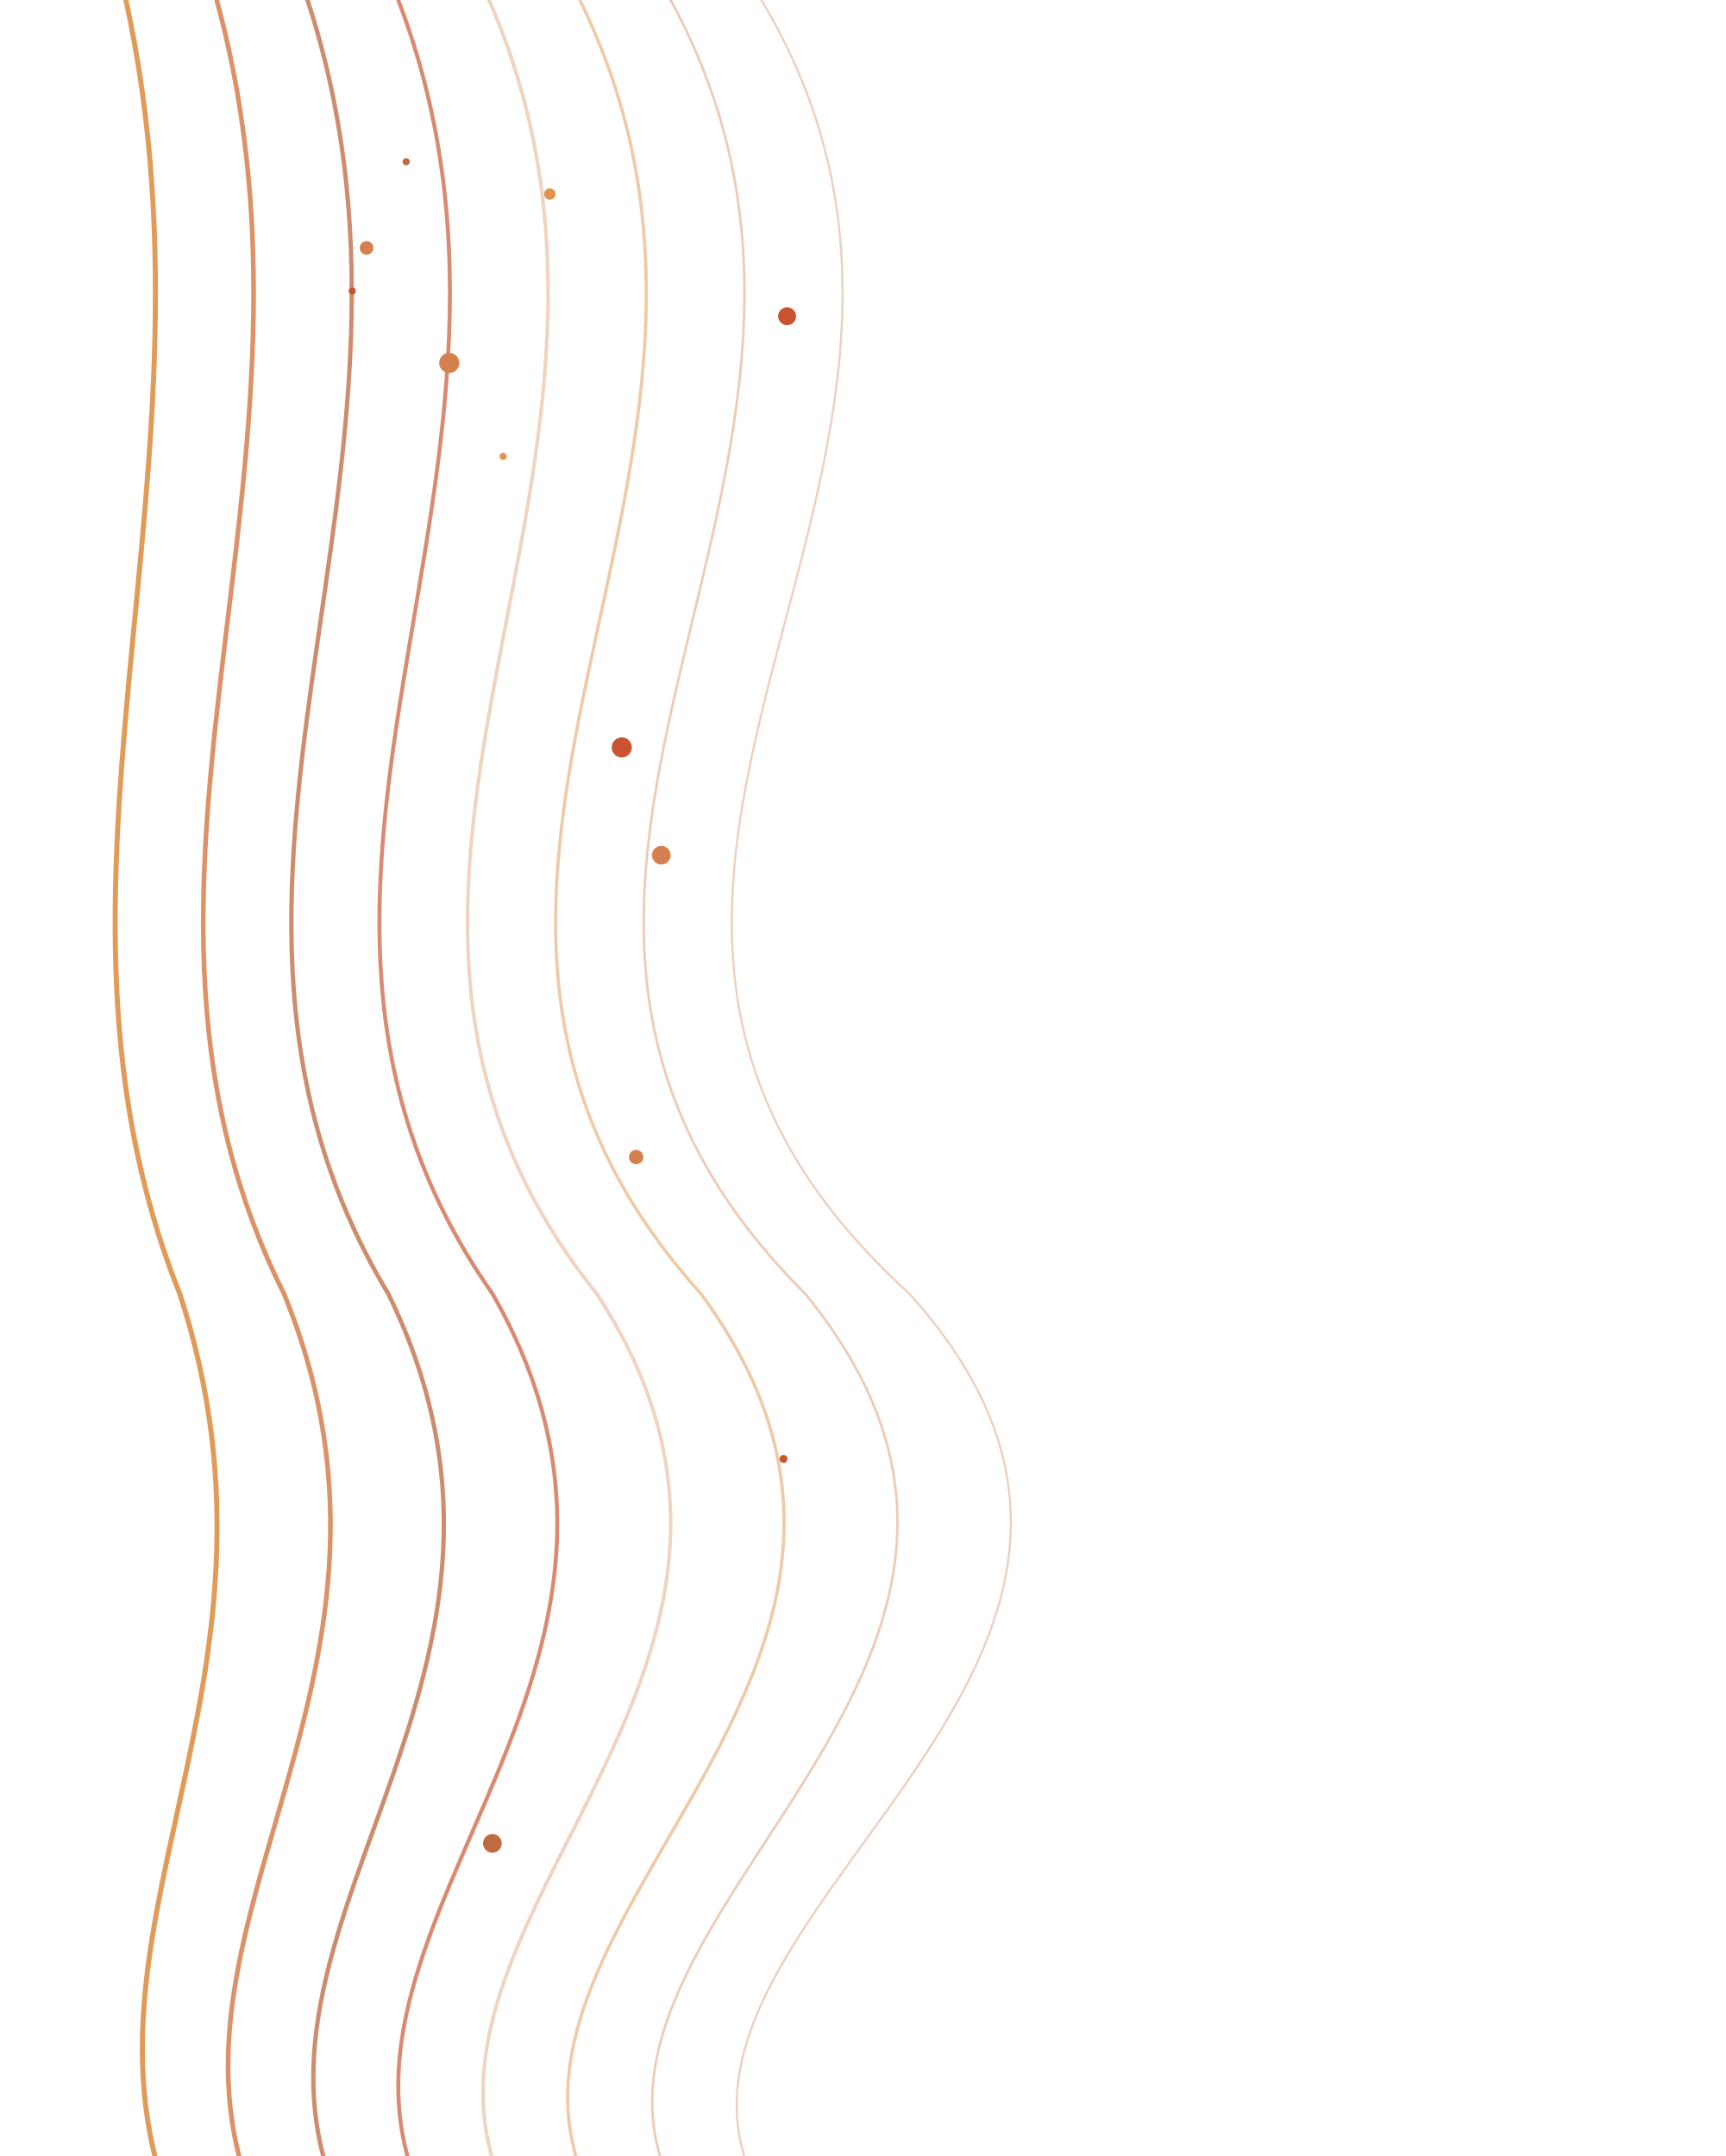
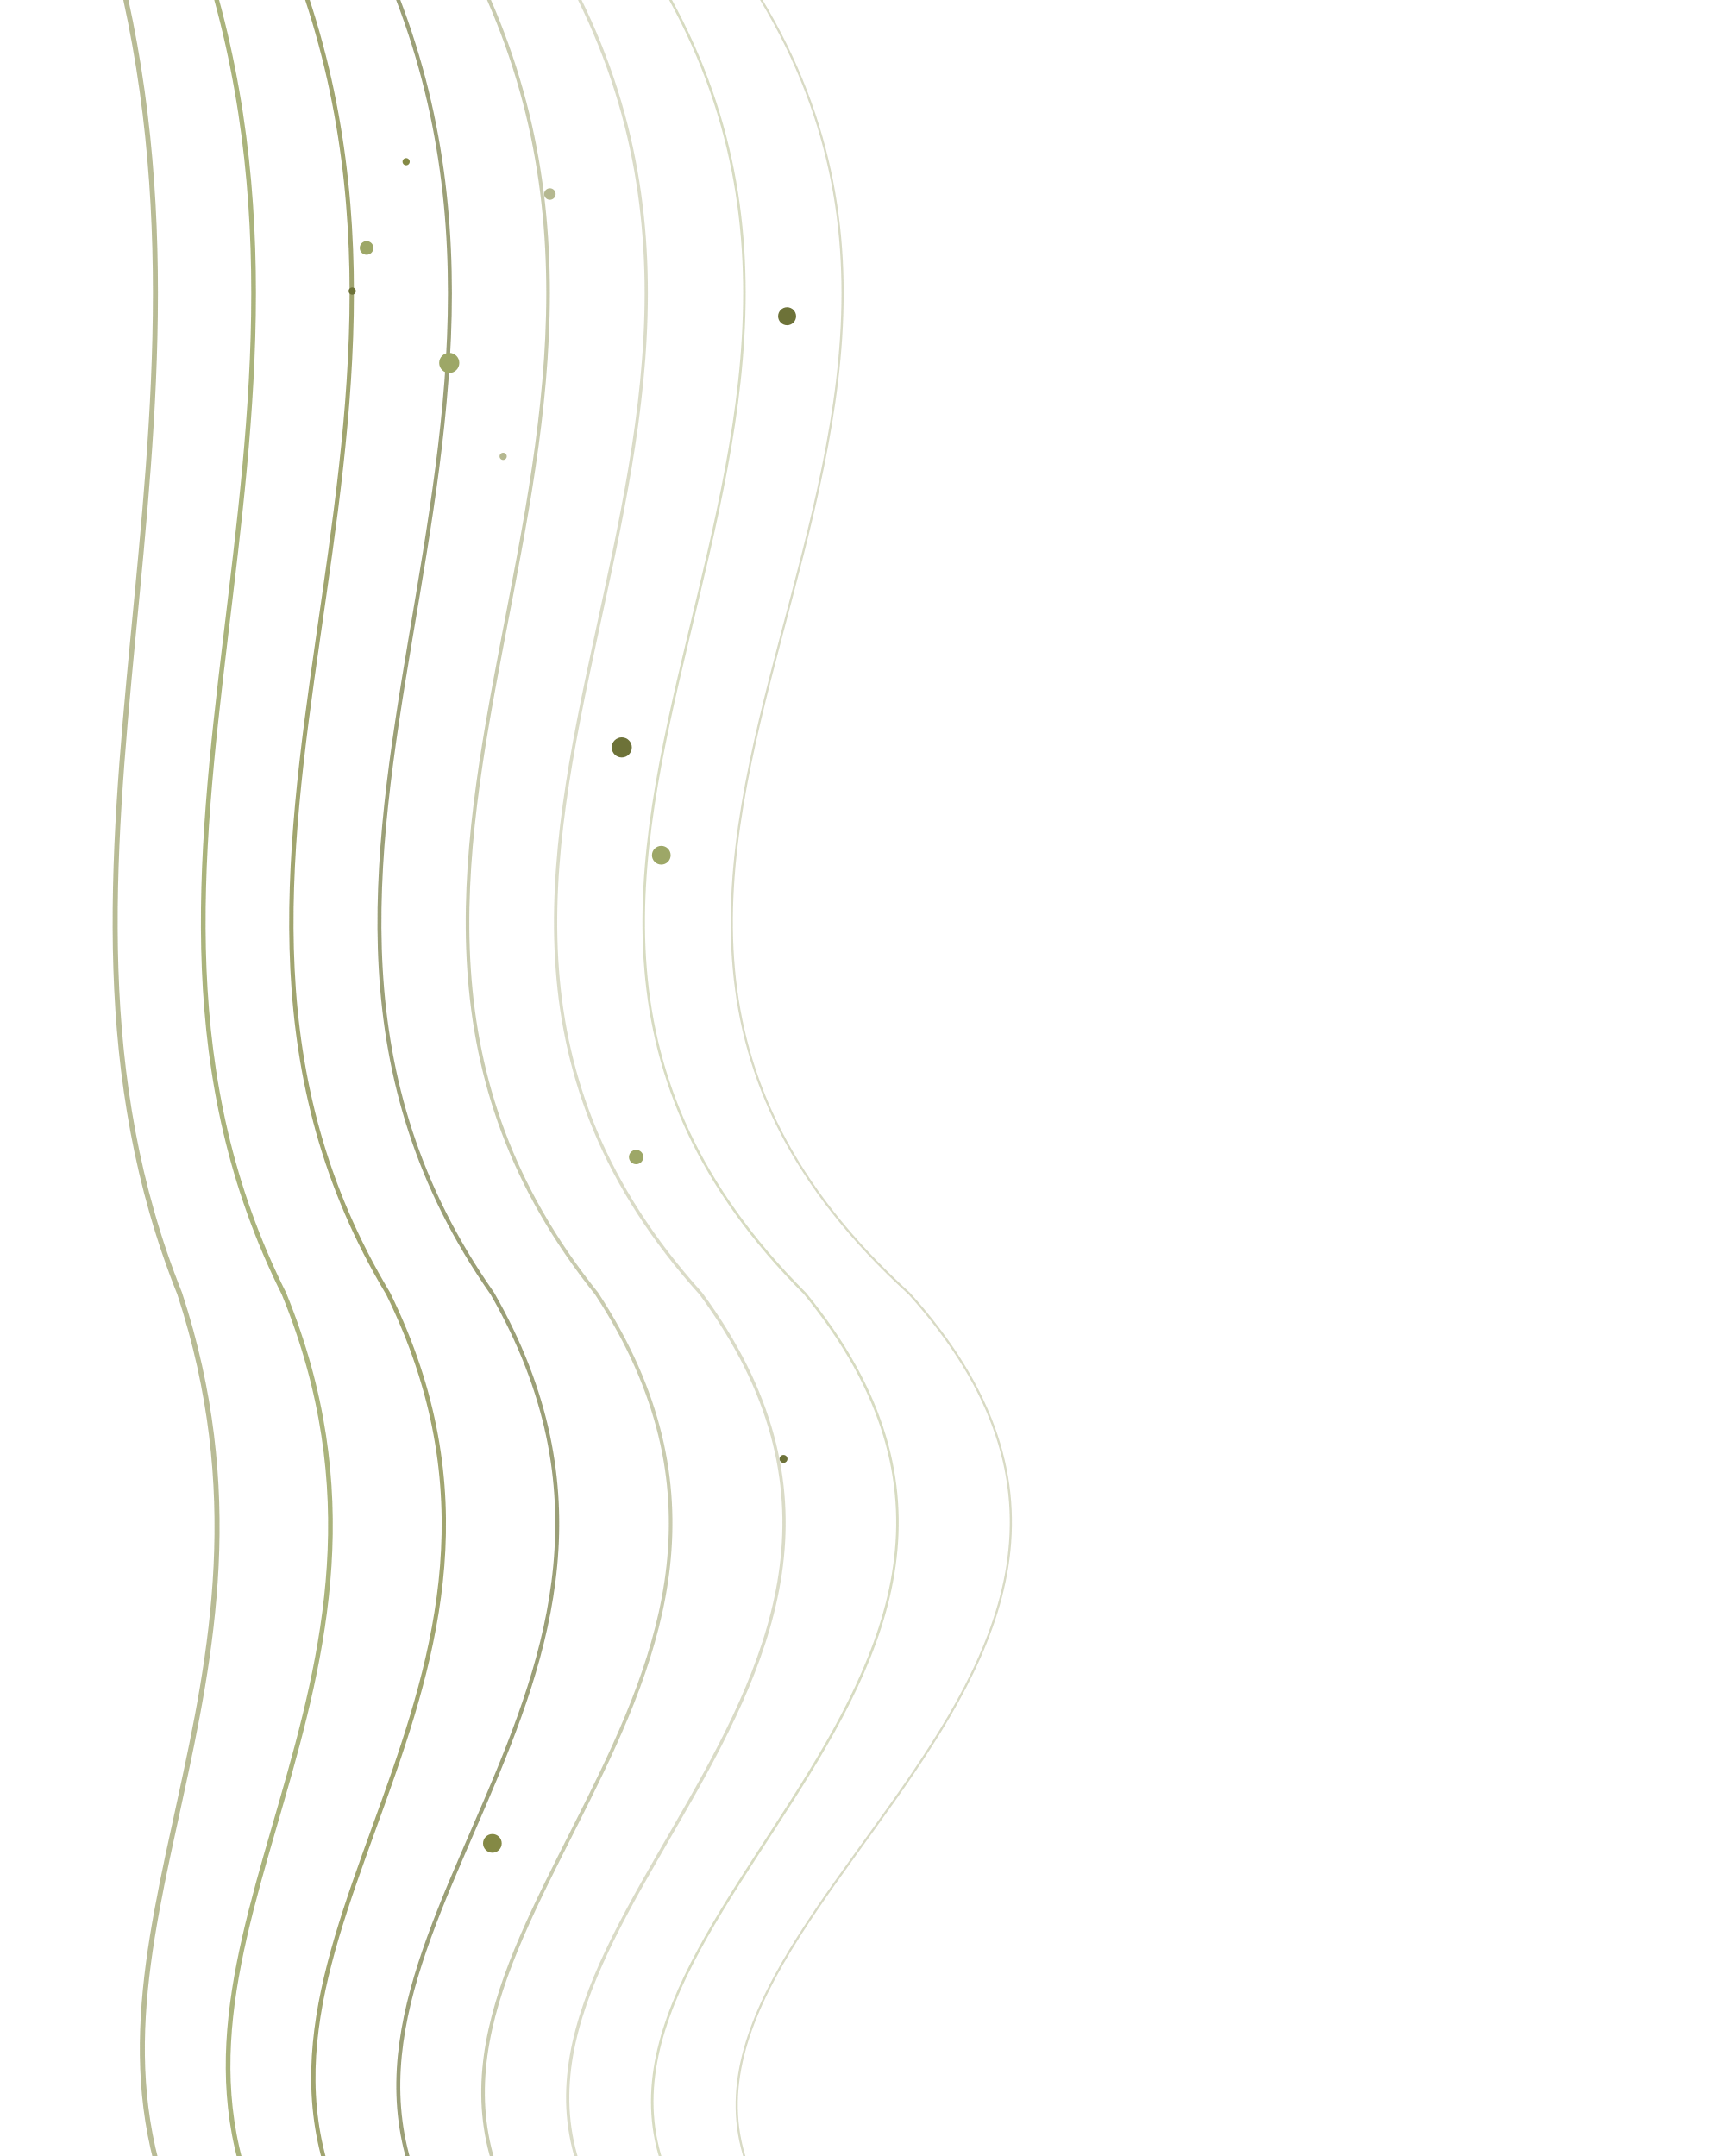
<svg viewBox="0 0 480 600" style="height: 100%; width: auto; overflow: visible; animation: driftL 13s ease-in-out infinite alternate;">
  <g style="animation: svgsway 11s ease-in-out infinite alternate;">
-     <path d="M 30 -20 C 70 120, 2 240, 50 360 C 86 470, 14 540, 50 620" pathLength="1" fill="none" stroke="#e0954f" stroke-width="1.4" stroke-linecap="round" opacity="0.95" style="stroke-dasharray: 0.82 0.18; animation: svgflow 18.0s linear infinite;" />
-     <path d="M 54 -20 C 104 120, 19 240, 79 360 C 124 470, 34 540, 74 620" pathLength="1" fill="none" stroke="#d67f4f" stroke-width="1.3" stroke-linecap="round" opacity="0.86" style="stroke-dasharray: 0.82 0.18; animation: svgflow 21.5s linear infinite reverse;" />
-     <path d="M 78 -20 C 138 120, 36 240, 108 360 C 162 470, 54 540, 98 620" pathLength="1" fill="none" stroke="#bf6a41" stroke-width="1.2" stroke-linecap="round" opacity="0.77" style="stroke-dasharray: 0.82 0.18; animation: svgflow 25.0s linear infinite;" />
-     <path d="M 102 -20 C 172 120, 53 240, 137 360 C 200 470, 74 540, 122 620" pathLength="1" fill="none" stroke="#c9542f" stroke-width="1.1" stroke-linecap="round" opacity="0.68" style="stroke-dasharray: 0.82 0.18; animation: svgflow 28.5s linear infinite reverse;" />
-     <path d="M 126 -20 C 206 120, 70 240, 166 360 C 238 470, 94 540, 146 620" pathLength="1" fill="none" stroke="#e7b596" stroke-width="1.0" stroke-linecap="round" opacity="0.59" style="stroke-dasharray: 0.82 0.18; animation: svgflow 32.0s linear infinite;" />
-     <path d="M 150 -20 C 240 120, 87 240, 195 360 C 276 470, 114 540, 170 620" pathLength="1" fill="none" stroke="#e0954f" stroke-width="0.9" stroke-linecap="round" opacity="0.50" style="stroke-dasharray: 0.82 0.18; animation: svgflow 35.5s linear infinite reverse;" />
-     <path d="M 174 -20 C 274 120, 104 240, 224 360 C 314 470, 134 540, 194 620" pathLength="1" fill="none" stroke="#d67f4f" stroke-width="0.7" stroke-linecap="round" opacity="0.41" style="stroke-dasharray: 0.82 0.18; animation: svgflow 39.0s linear infinite;" />
-     <path d="M 198 -20 C 308 120, 121 240, 253 360 C 352 470, 154 540, 218 620" pathLength="1" fill="none" stroke="#bf6a41" stroke-width="0.6" stroke-linecap="round" opacity="0.32" style="stroke-dasharray: 0.82 0.18; animation: svgflow 42.5s linear infinite reverse;" />
+     <path d="M 30 -20 C 70 120, 2 240, 50 360 C 86 470, 14 540, 50 620" pathLength="1" fill="none" stroke="#b5b890" stroke-width="1.4" stroke-linecap="round" opacity="0.95" style="stroke-dasharray: 0.82 0.18; animation: svgflow 18.0s linear infinite;" />
+     <path d="M 54 -20 C 104 120, 19 240, 79 360 C 124 470, 34 540, 74 620" pathLength="1" fill="none" stroke="#9da767" stroke-width="1.3" stroke-linecap="round" opacity="0.86" style="stroke-dasharray: 0.82 0.18; animation: svgflow 21.5s linear infinite reverse;" />
+     <path d="M 78 -20 C 138 120, 36 240, 108 360 C 162 470, 54 540, 98 620" pathLength="1" fill="none" stroke="#848945" stroke-width="1.2" stroke-linecap="round" opacity="0.77" style="stroke-dasharray: 0.82 0.18; animation: svgflow 25.0s linear infinite;" />
+     <path d="M 102 -20 C 172 120, 53 240, 137 360 C 200 470, 74 540, 122 620" pathLength="1" fill="none" stroke="#6d7238" stroke-width="1.1" stroke-linecap="round" opacity="0.68" style="stroke-dasharray: 0.82 0.18; animation: svgflow 28.5s linear infinite reverse;" />
+     <path d="M 126 -20 C 206 120, 70 240, 166 360 C 238 470, 94 540, 146 620" pathLength="1" fill="none" stroke="#a3a878" stroke-width="1.0" stroke-linecap="round" opacity="0.59" style="stroke-dasharray: 0.82 0.18; animation: svgflow 32.0s linear infinite;" />
+     <path d="M 150 -20 C 240 120, 87 240, 195 360 C 276 470, 114 540, 170 620" pathLength="1" fill="none" stroke="#b5b890" stroke-width="0.9" stroke-linecap="round" opacity="0.50" style="stroke-dasharray: 0.82 0.18; animation: svgflow 35.5s linear infinite reverse;" />
+     <path d="M 174 -20 C 274 120, 104 240, 224 360 C 314 470, 134 540, 194 620" pathLength="1" fill="none" stroke="#9da767" stroke-width="0.7" stroke-linecap="round" opacity="0.41" style="stroke-dasharray: 0.82 0.18; animation: svgflow 39.0s linear infinite;" />
+     <path d="M 198 -20 C 308 120, 121 240, 253 360 C 352 470, 154 540, 218 620" pathLength="1" fill="none" stroke="#848945" stroke-width="0.6" stroke-linecap="round" opacity="0.32" style="stroke-dasharray: 0.82 0.18; animation: svgflow 42.5s linear infinite reverse;" />
  </g>
-   <circle cx="184" cy="238" r="2.6" fill="#d67f4f" style="animation: svgpulse 7.3s ease-in-out 4.1s infinite;" />
-   <circle cx="218" cy="406" r="1.1" fill="#c9542f" style="animation: svgpulse 9.9s ease-in-out 2.1s infinite;" />
-   <circle cx="219" cy="88" r="2.5" fill="#c9542f" style="animation: svgpulse 5.1s ease-in-out 5.7s infinite;" />
-   <circle cx="137" cy="513" r="2.6" fill="#bf6a41" style="animation: svgpulse 6.7s ease-in-out 3.5s infinite;" />
-   <circle cx="177" cy="322" r="2.0" fill="#d67f4f" style="animation: svgpulse 6.2s ease-in-out 4.5s infinite;" />
-   <circle cx="140" cy="127" r="1.0" fill="#e0954f" style="animation: svgpulse 10.2s ease-in-out 5.1s infinite;" />
-   <circle cx="98" cy="81" r="1.0" fill="#c9542f" style="animation: svgpulse 8.0s ease-in-out 1.7s infinite;" />
-   <circle cx="102" cy="69" r="1.9" fill="#d67f4f" style="animation: svgpulse 5.4s ease-in-out 1.0s infinite;" />
-   <circle cx="173" cy="208" r="2.8" fill="#c9542f" style="animation: svgpulse 10.1s ease-in-out 5.4s infinite;" />
-   <circle cx="153" cy="54" r="1.6" fill="#e0954f" style="animation: svgpulse 5.7s ease-in-out 0.3s infinite;" />
-   <circle cx="125" cy="101" r="2.8" fill="#d67f4f" style="animation: svgpulse 8.0s ease-in-out 3.8s infinite;" />
-   <circle cx="113" cy="45" r="1.0" fill="#bf6a41" style="animation: svgpulse 5.8s ease-in-out 4.0s infinite;" />
+   <circle cx="184" cy="238" r="2.6" fill="#9da767" style="animation: svgpulse 7.3s ease-in-out 4.1s infinite;" />
+   <circle cx="218" cy="406" r="1.1" fill="#6d7238" style="animation: svgpulse 9.9s ease-in-out 2.1s infinite;" />
+   <circle cx="219" cy="88" r="2.5" fill="#6d7238" style="animation: svgpulse 5.1s ease-in-out 5.7s infinite;" />
+   <circle cx="137" cy="513" r="2.6" fill="#848945" style="animation: svgpulse 6.7s ease-in-out 3.5s infinite;" />
+   <circle cx="177" cy="322" r="2.0" fill="#9da767" style="animation: svgpulse 6.2s ease-in-out 4.5s infinite;" />
+   <circle cx="140" cy="127" r="1.0" fill="#b5b890" style="animation: svgpulse 10.2s ease-in-out 5.1s infinite;" />
+   <circle cx="98" cy="81" r="1.0" fill="#6d7238" style="animation: svgpulse 8.0s ease-in-out 1.7s infinite;" />
+   <circle cx="102" cy="69" r="1.9" fill="#9da767" style="animation: svgpulse 5.4s ease-in-out 1.0s infinite;" />
+   <circle cx="173" cy="208" r="2.8" fill="#6d7238" style="animation: svgpulse 10.1s ease-in-out 5.4s infinite;" />
+   <circle cx="153" cy="54" r="1.6" fill="#b5b890" style="animation: svgpulse 5.7s ease-in-out 0.3s infinite;" />
+   <circle cx="125" cy="101" r="2.8" fill="#9da767" style="animation: svgpulse 8.0s ease-in-out 3.8s infinite;" />
+   <circle cx="113" cy="45" r="1.0" fill="#848945" style="animation: svgpulse 5.8s ease-in-out 4.0s infinite;" />
</svg>
